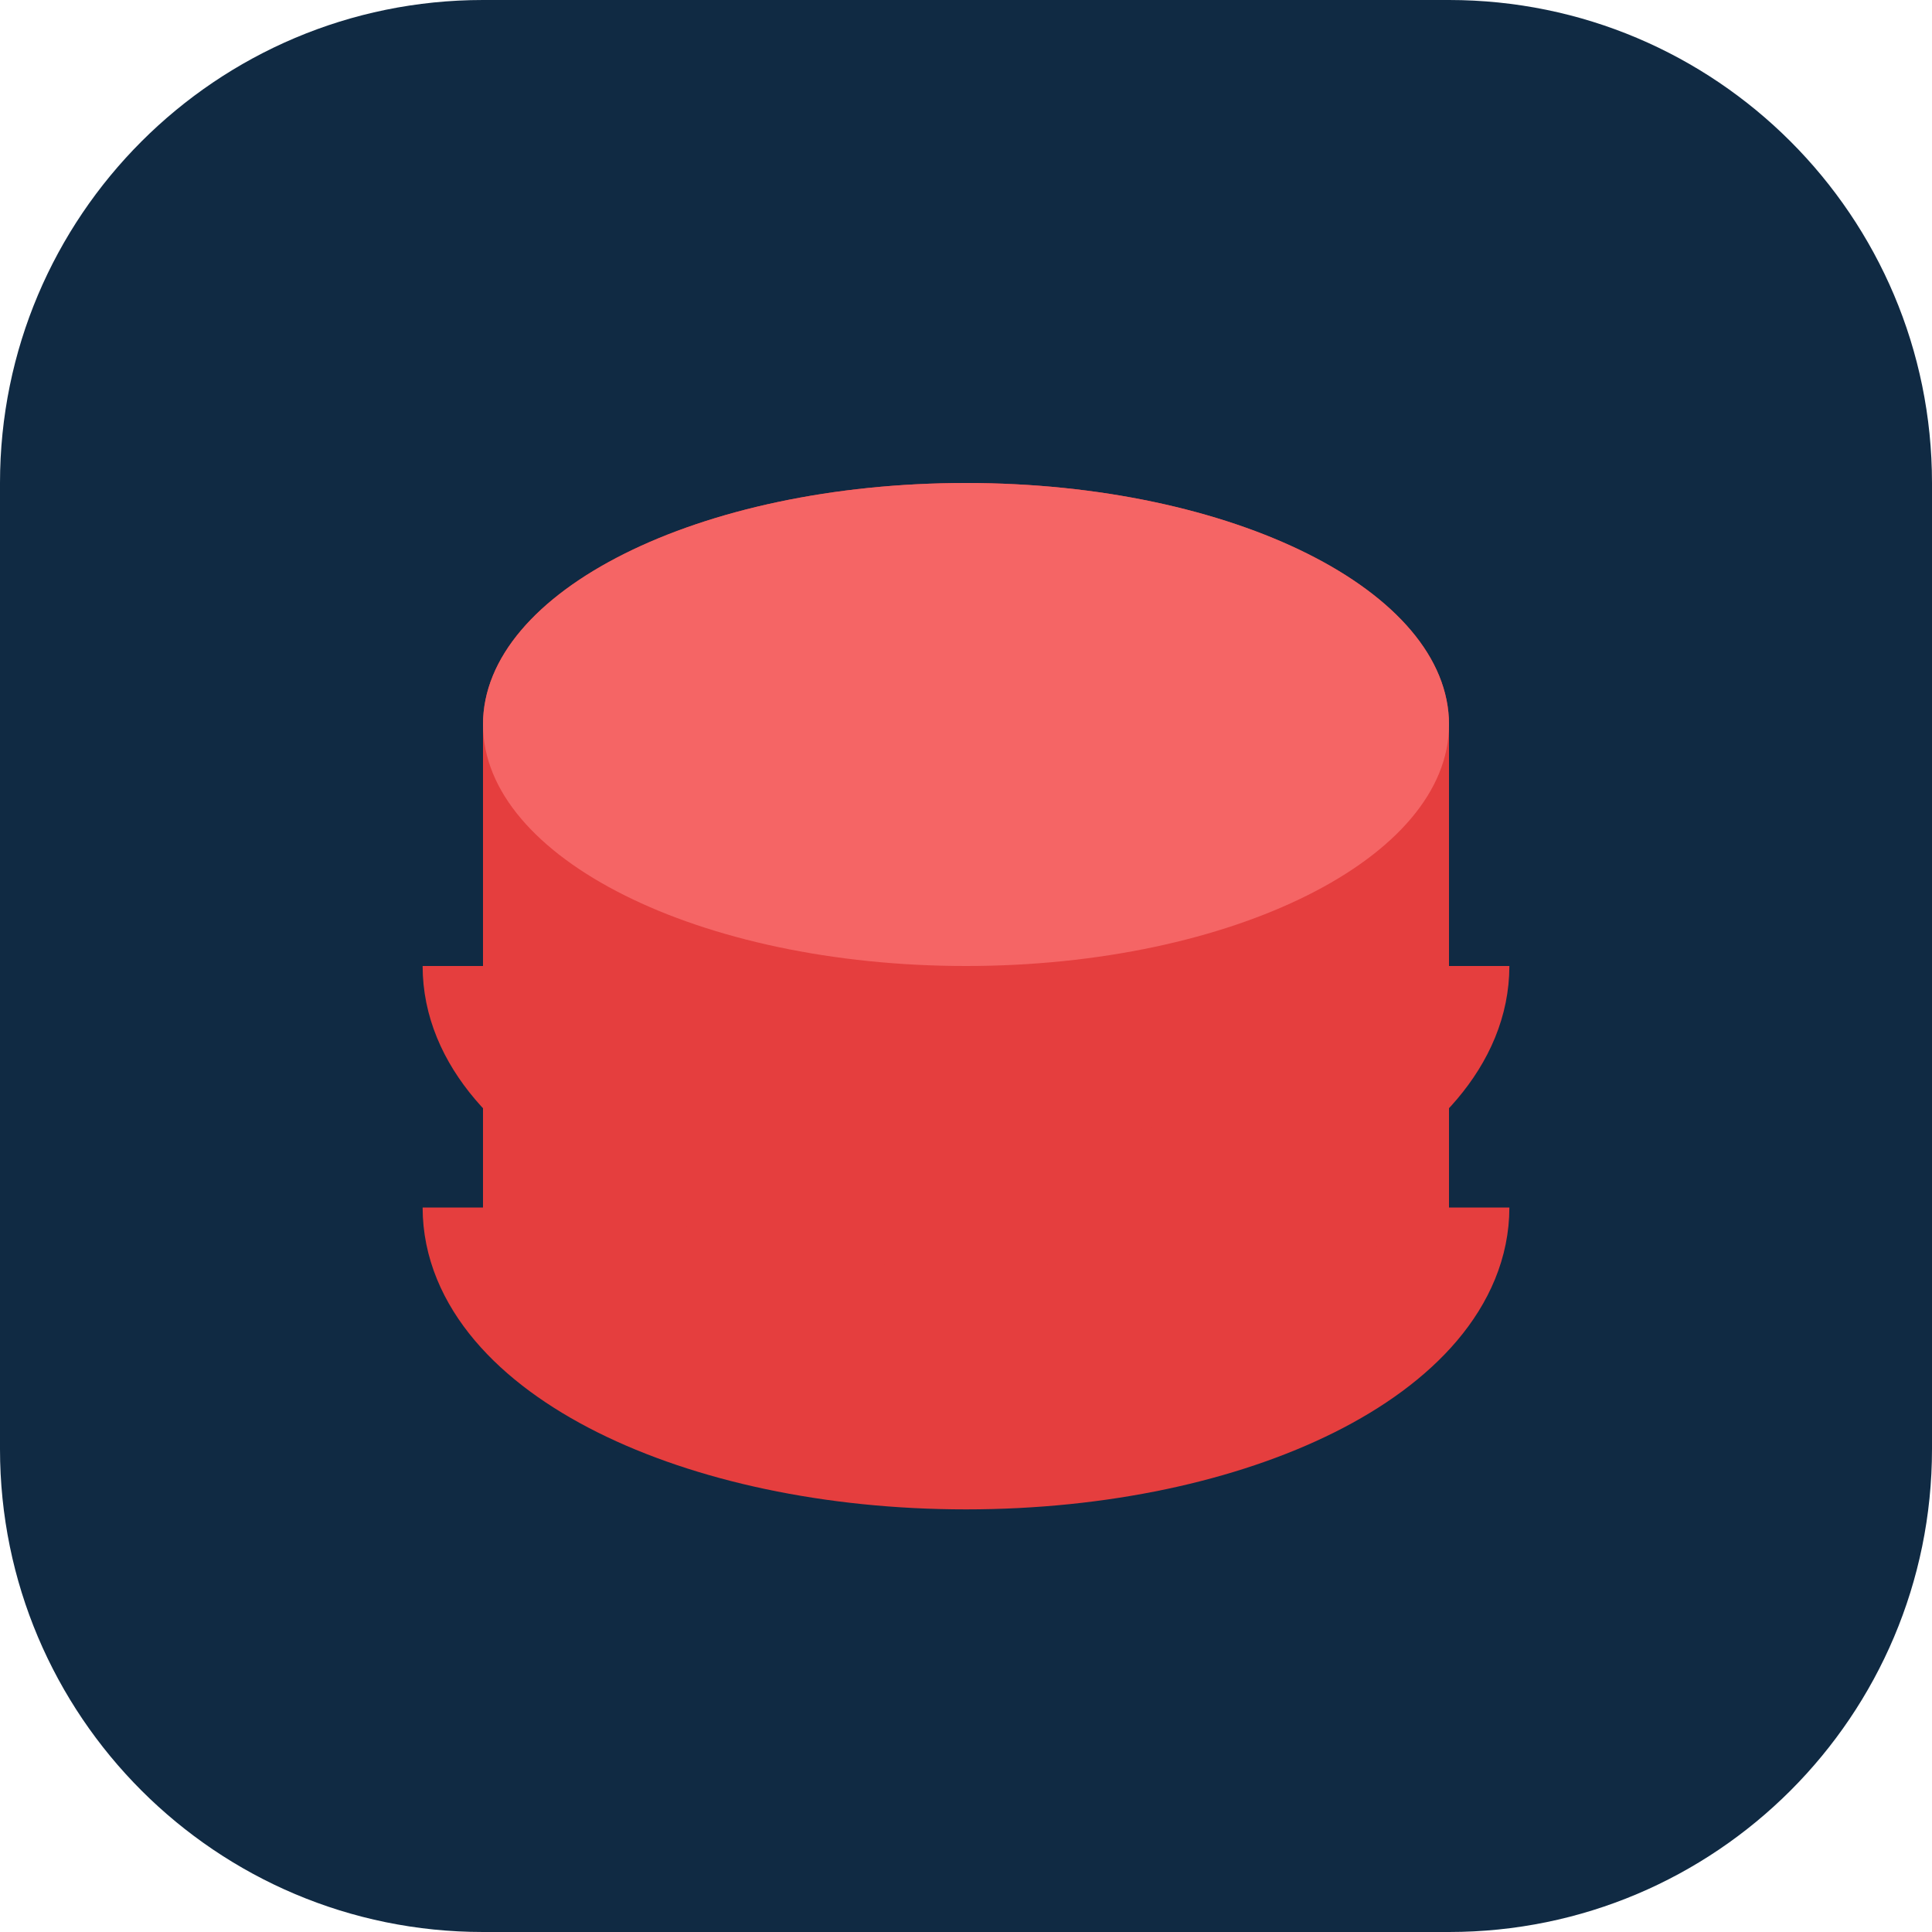
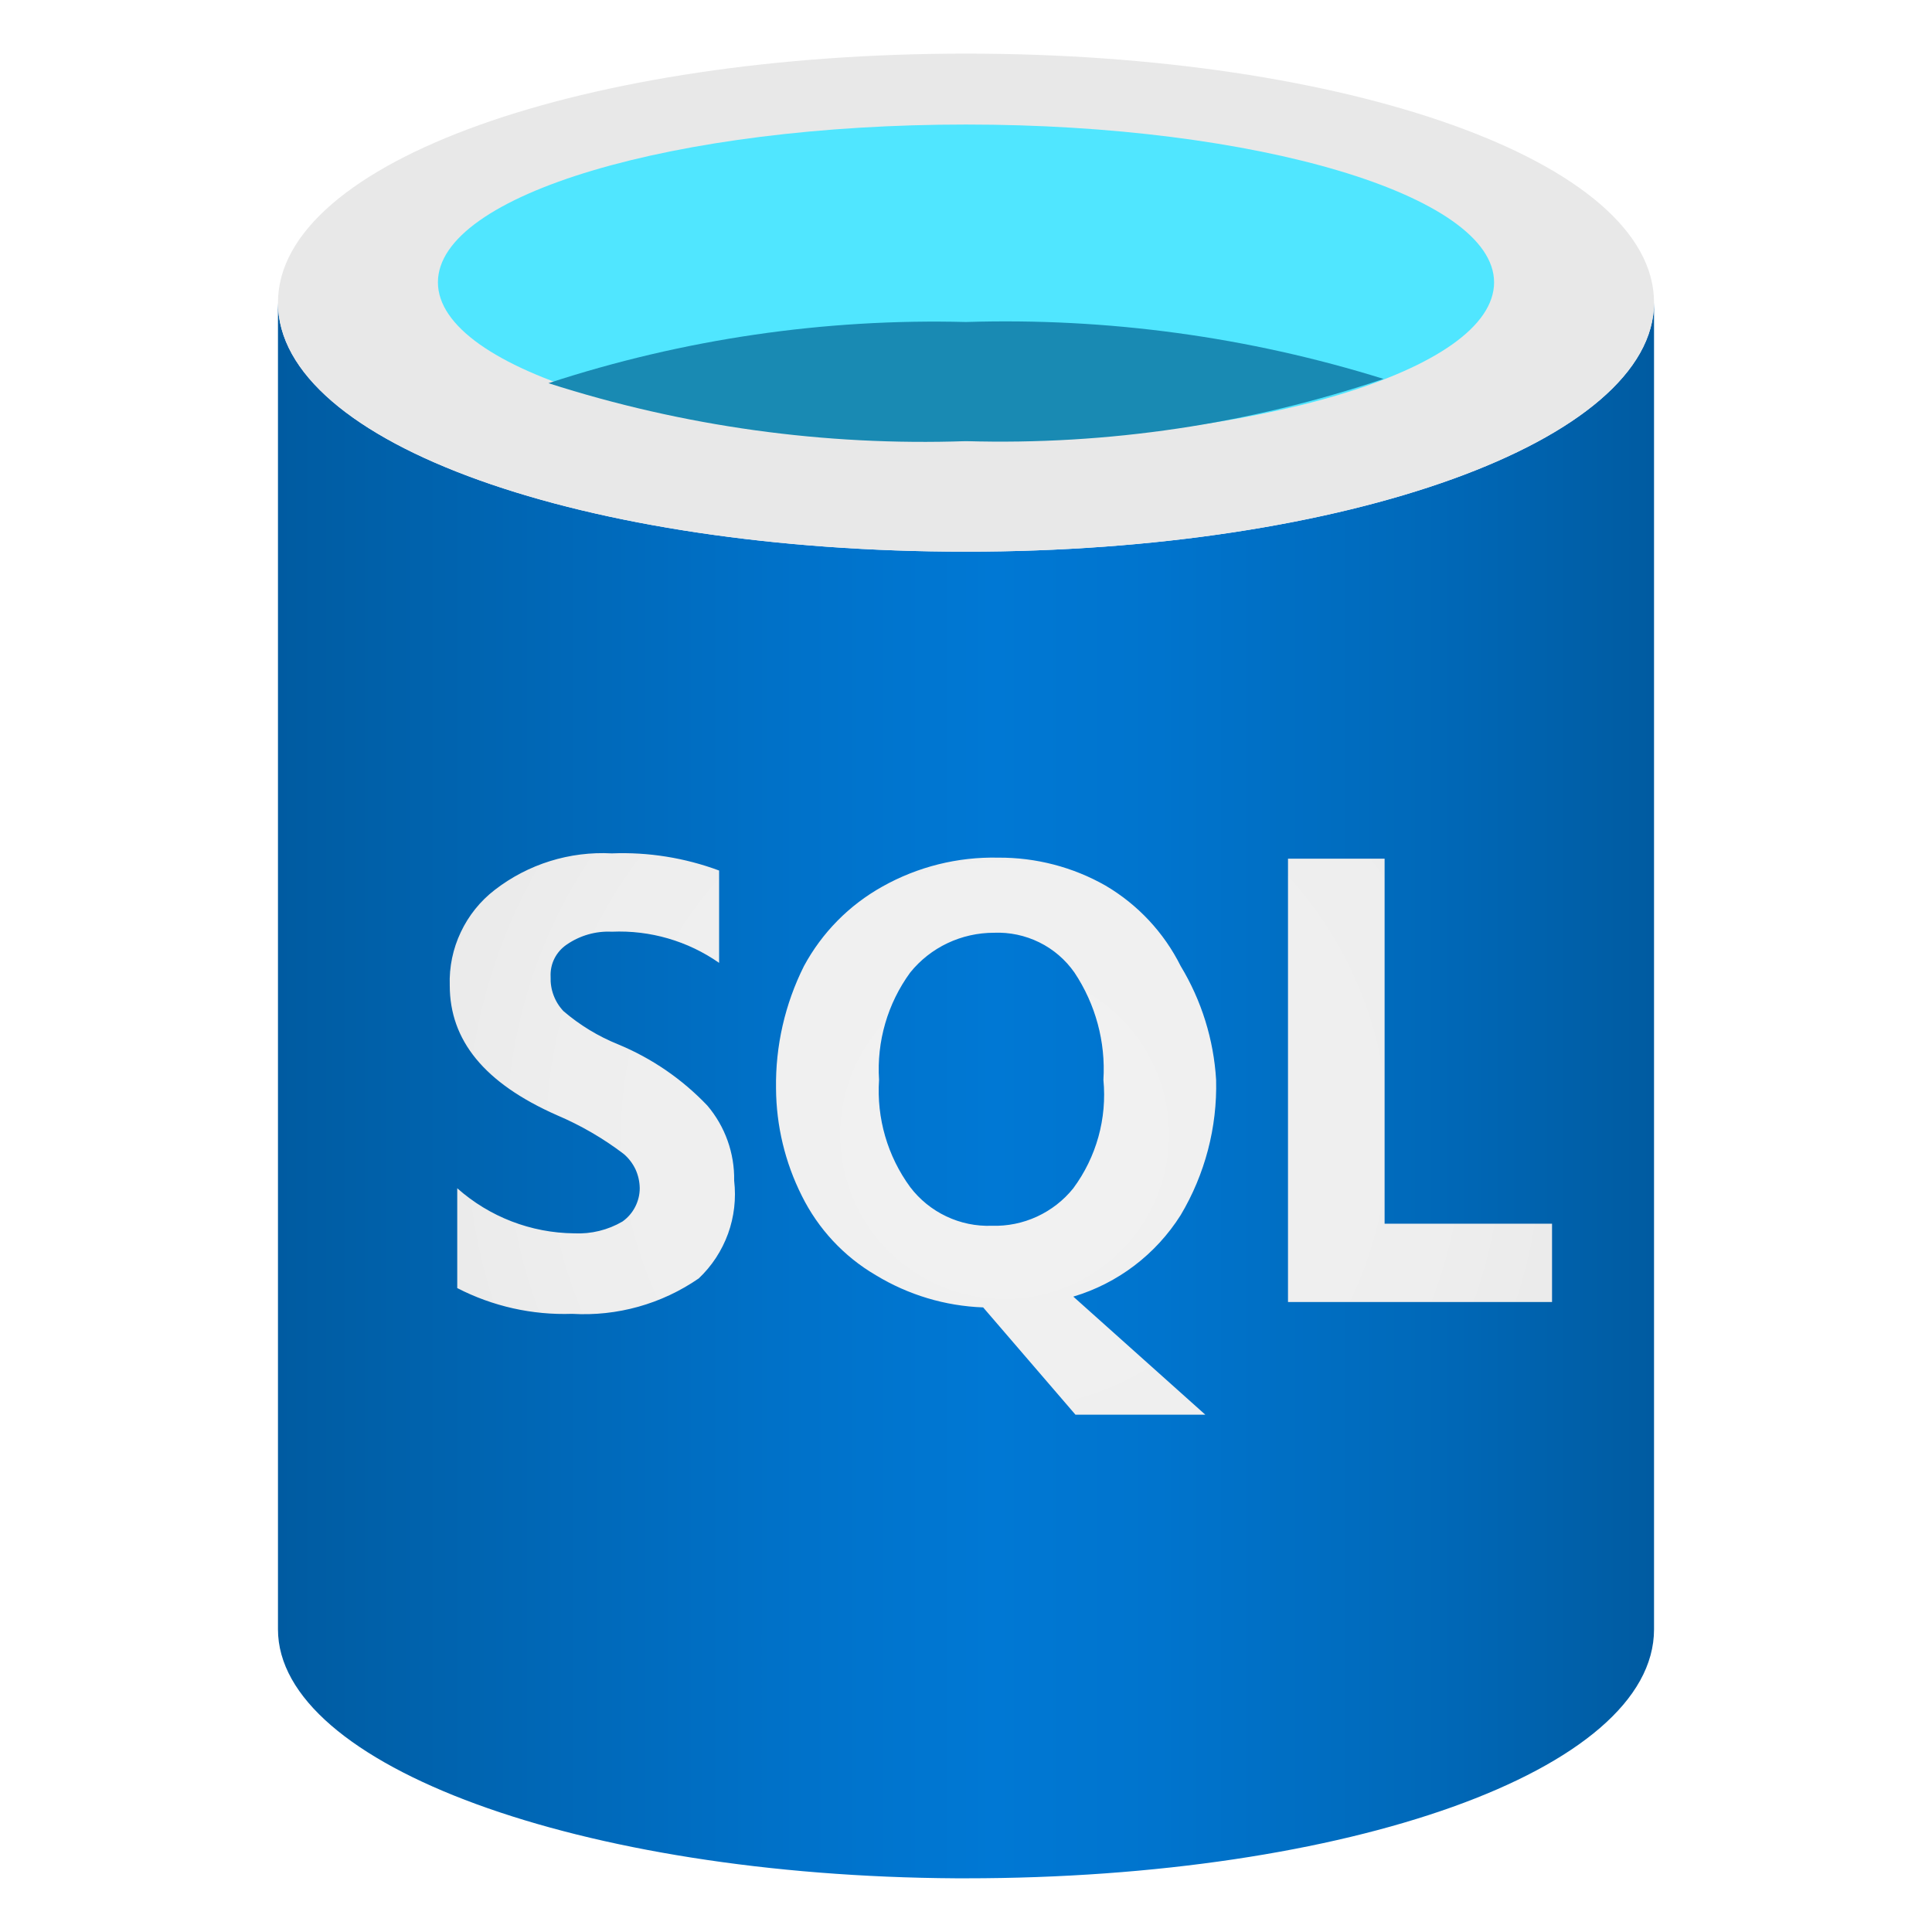
<svg xmlns="http://www.w3.org/2000/svg" width="24" height="24" viewBox="0 0 24 24" fill="none">
-   <rect width="24" height="24" rx="6" fill="#102A43" />
-   <path d="M12 6c-3.31 0-6 1.34-6 3v6c0 1.66 2.69 3 6 3s6-1.34 6-3V9c0-1.66-2.69-3-6-3z" fill="#E53E3E" />
-   <ellipse cx="12" cy="9" rx="6" ry="3" fill="#F56565" />
-   <path d="M6 12c0 1.66 2.69 3 6 3s6-1.34 6-3" fill="none" stroke="#E53E3E" stroke-width="1.5" />
-   <path d="M6 15c0 1.66 2.69 3 6 3s6-1.34 6-3" fill="none" stroke="#E53E3E" stroke-width="1.5" />
+   <path d="M12 6.853C7.28 6.853 3.453 5.52 3.453 3.76V20.24C3.453 21.933 7.213 23.306 11.88 23.333H12C16.72 23.333 20.547 22 20.547 20.24V3.76C20.547 5.48 16.72 6.853 12 6.853Z" fill="url(#paint0_linear_8808_117966)" />
+   <path d="M20.547 3.759C20.547 5.479 16.72 6.853 12 6.853C7.28 6.853 3.453 5.519 3.453 3.759C3.453 1.999 7.28 0.666 12 0.666C16.72 0.666 20.547 1.999 20.547 3.759Z" fill="#E8E8E8" />
+   <path d="M18.56 3.507C18.56 4.6 15.614 5.48 12 5.48C8.387 5.48 5.44 4.6 5.44 3.507C5.44 2.414 8.387 1.547 12 1.547C15.614 1.547 18.56 2.427 18.56 3.507Z" fill="#50E6FF" />
+   <path d="M12 4C10.241 3.955 8.486 4.212 6.813 4.76C8.488 5.298 10.243 5.541 12 5.48C13.761 5.531 15.517 5.27 17.187 4.707C15.509 4.184 13.756 3.945 12 4V4Z" fill="#198AB3" />
+   <path d="M17.2 15.201V10.667H16V16.174H19.28V15.201H17.2ZM7.68 12.974C7.432 12.874 7.203 12.735 7 12.561C6.946 12.504 6.904 12.437 6.877 12.364C6.849 12.29 6.837 12.212 6.84 12.134C6.836 12.056 6.852 11.978 6.887 11.908C6.922 11.838 6.975 11.778 7.04 11.734C7.204 11.621 7.401 11.564 7.6 11.574C8.075 11.553 8.544 11.689 8.933 11.961V10.814C8.507 10.656 8.054 10.583 7.6 10.601C7.077 10.573 6.561 10.734 6.147 11.054C5.966 11.193 5.821 11.374 5.724 11.58C5.626 11.786 5.579 12.013 5.587 12.241C5.587 12.921 6.013 13.454 6.92 13.854C7.214 13.979 7.492 14.14 7.747 14.334C7.809 14.386 7.859 14.452 7.894 14.525C7.928 14.599 7.946 14.679 7.947 14.761C7.947 14.842 7.927 14.921 7.89 14.993C7.853 15.065 7.799 15.127 7.733 15.174C7.552 15.28 7.343 15.331 7.133 15.321C6.597 15.316 6.081 15.117 5.68 14.761V16.001C6.12 16.228 6.612 16.338 7.107 16.321C7.666 16.354 8.219 16.199 8.68 15.881C8.843 15.727 8.967 15.537 9.044 15.326C9.12 15.116 9.146 14.89 9.12 14.667C9.126 14.326 9.008 13.994 8.787 13.734C8.475 13.406 8.098 13.147 7.68 12.974V12.974ZM14.667 15.094C14.969 14.587 15.122 14.004 15.107 13.414C15.077 12.914 14.926 12.429 14.667 12.001C14.459 11.584 14.134 11.237 13.733 11.001C13.327 10.77 12.867 10.651 12.4 10.654C11.896 10.643 11.399 10.767 10.96 11.014C10.548 11.244 10.211 11.586 9.987 12.001C9.751 12.472 9.632 12.994 9.64 13.521C9.643 13.984 9.752 14.44 9.96 14.854C10.164 15.266 10.483 15.609 10.88 15.841C11.283 16.086 11.742 16.224 12.213 16.241L13.36 17.574H14.973L13.333 16.107C13.886 15.942 14.359 15.582 14.667 15.094V15.094ZM13.333 14.761C13.212 14.912 13.057 15.032 12.882 15.113C12.706 15.194 12.514 15.233 12.32 15.227C12.125 15.234 11.931 15.194 11.755 15.11C11.579 15.027 11.425 14.902 11.307 14.747C11.025 14.362 10.888 13.89 10.92 13.414C10.889 12.938 11.026 12.466 11.307 12.081C11.432 11.926 11.591 11.801 11.771 11.716C11.951 11.631 12.148 11.587 12.347 11.587C12.541 11.579 12.735 11.62 12.91 11.706C13.085 11.792 13.235 11.921 13.347 12.081C13.609 12.474 13.736 12.942 13.707 13.414C13.753 13.894 13.62 14.373 13.333 14.761V14.761Z" fill="url(#paint1_radial_8808_117966)" />
+   <defs>
+     <linearGradient id="paint0_linear_8808_117966" x1="3.453" y1="13.546" x2="20.547" y2="13.546" gradientUnits="userSpaceOnUse">
+       <stop stop-color="#005BA1" />
+       <stop offset="0.07" stop-color="#0060A9" />
+       <stop offset="0.36" stop-color="#0071C8" />
+       <stop offset="0.52" stop-color="#0078D4" />
+       <stop offset="0.64" stop-color="#0074CD" />
+       <stop offset="0.82" stop-color="#006ABB" />
+       <stop offset="1" stop-color="#005BA1" />
+     </linearGradient>
+     <radialGradient id="paint1_radial_8808_117966" cx="0" cy="0" r="1" gradientUnits="userSpaceOnUse" gradientTransform="translate(12.48 14.0941) scale(9.42667)">
+       <stop stop-color="#F2F2F2" />
+       <stop offset="0.58" stop-color="#EEEEEE" />
+       <stop offset="1" stop-color="#E6E6E6" />
+     </radialGradient>
+   </defs>
</svg>
